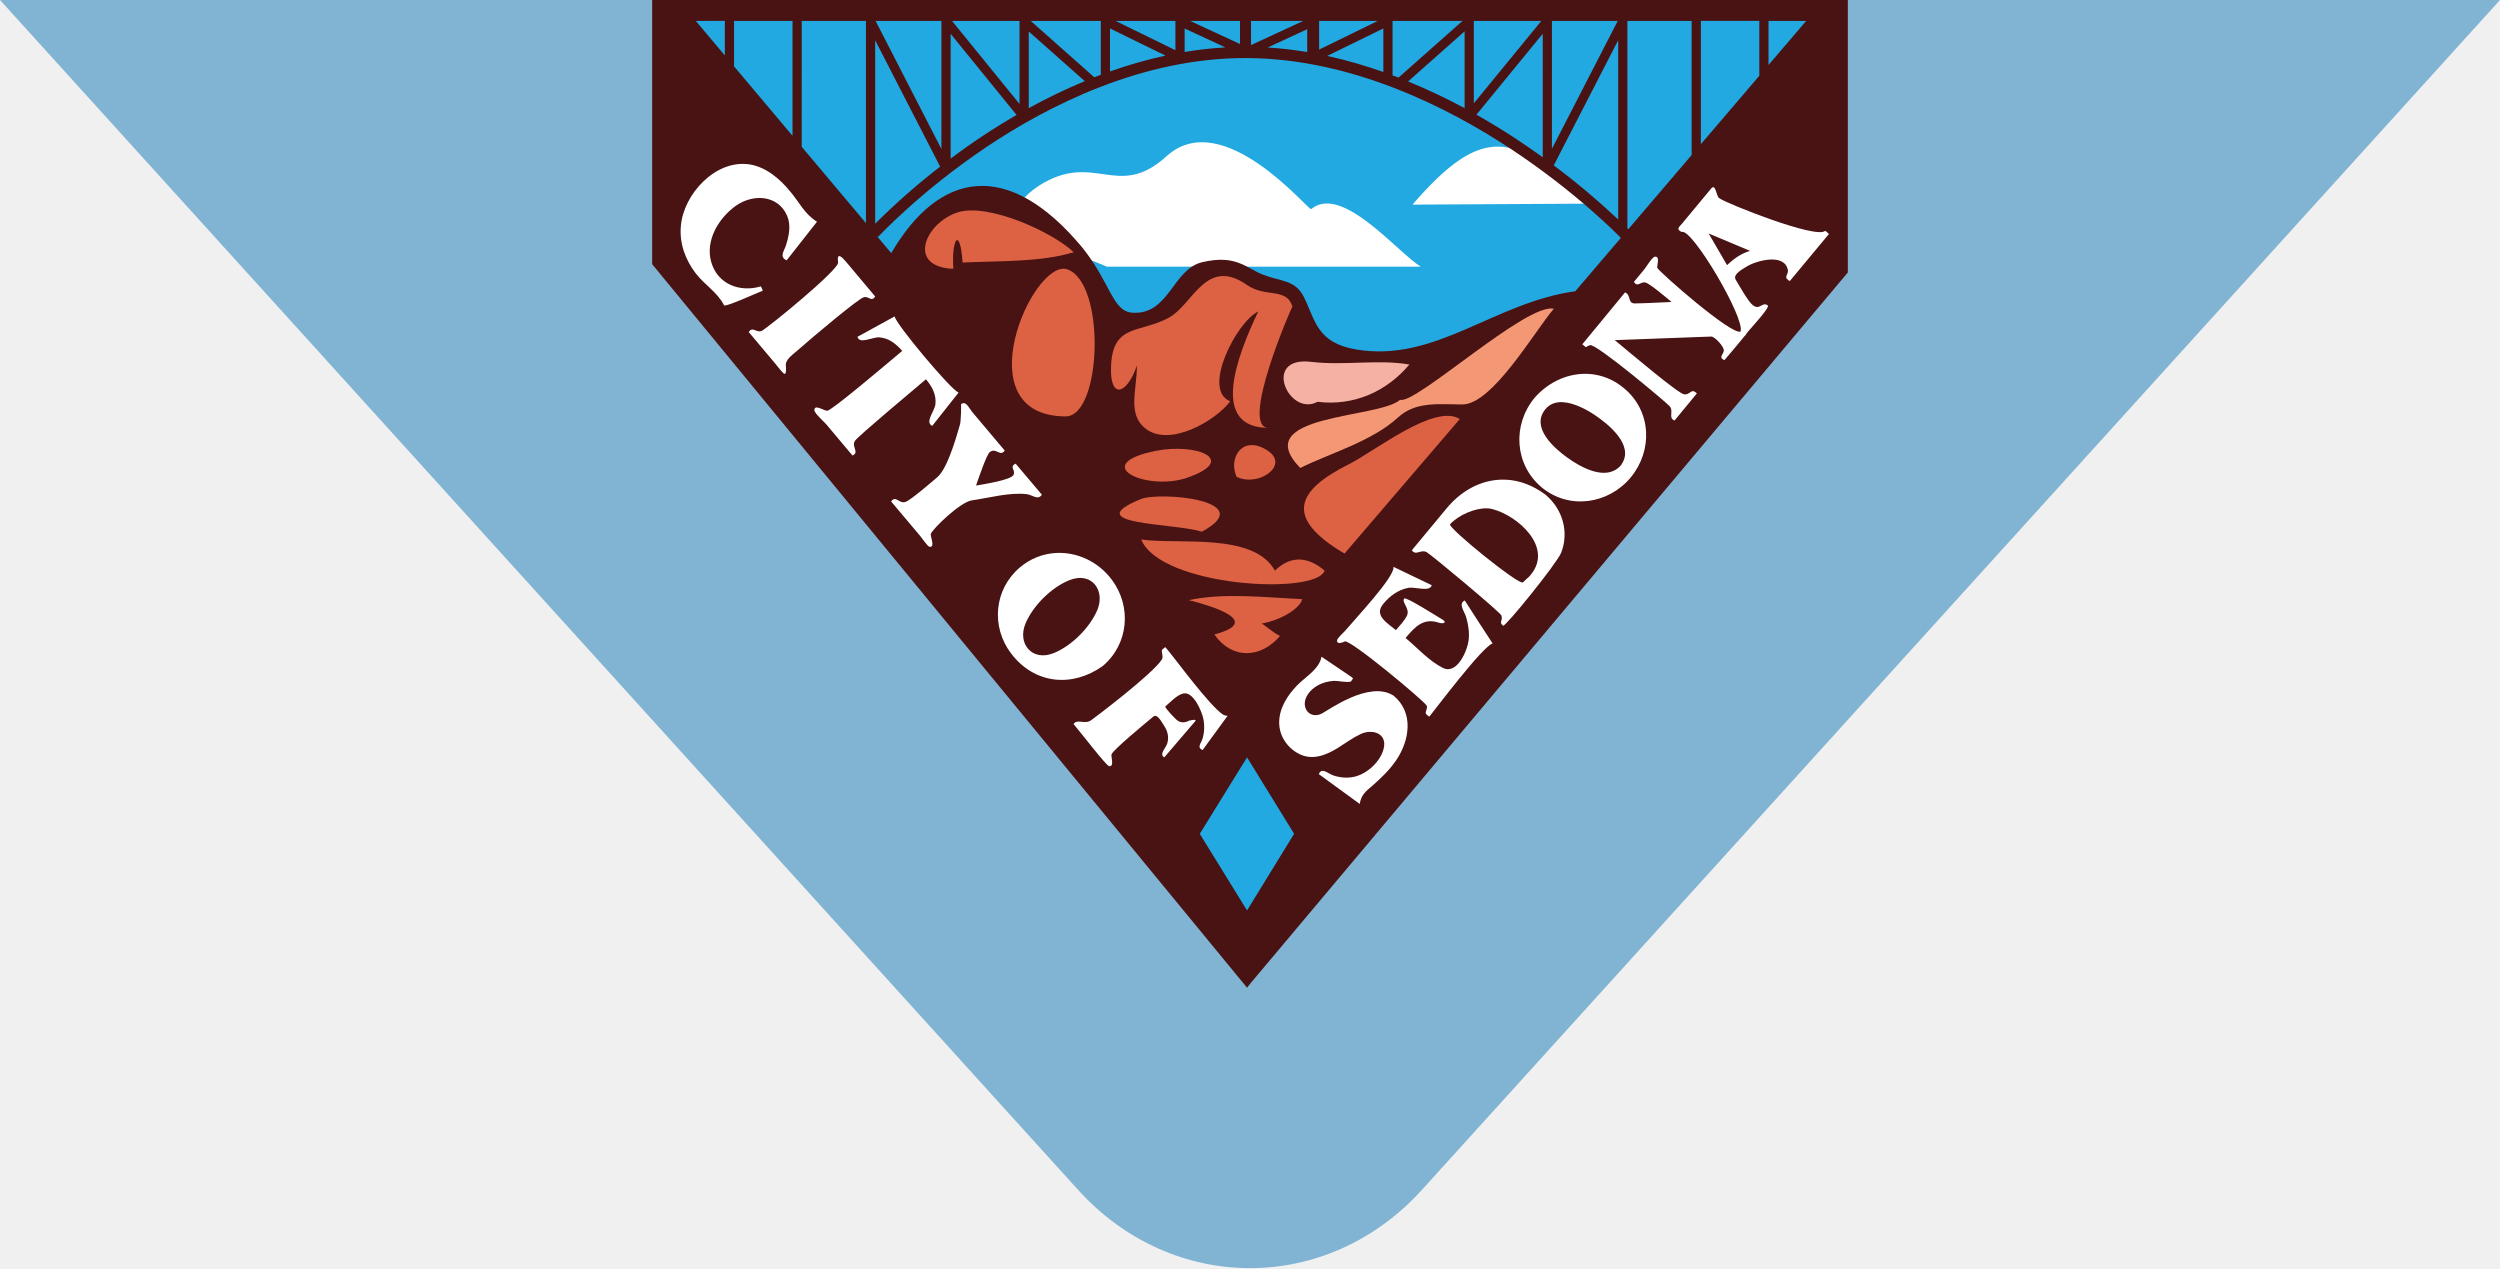
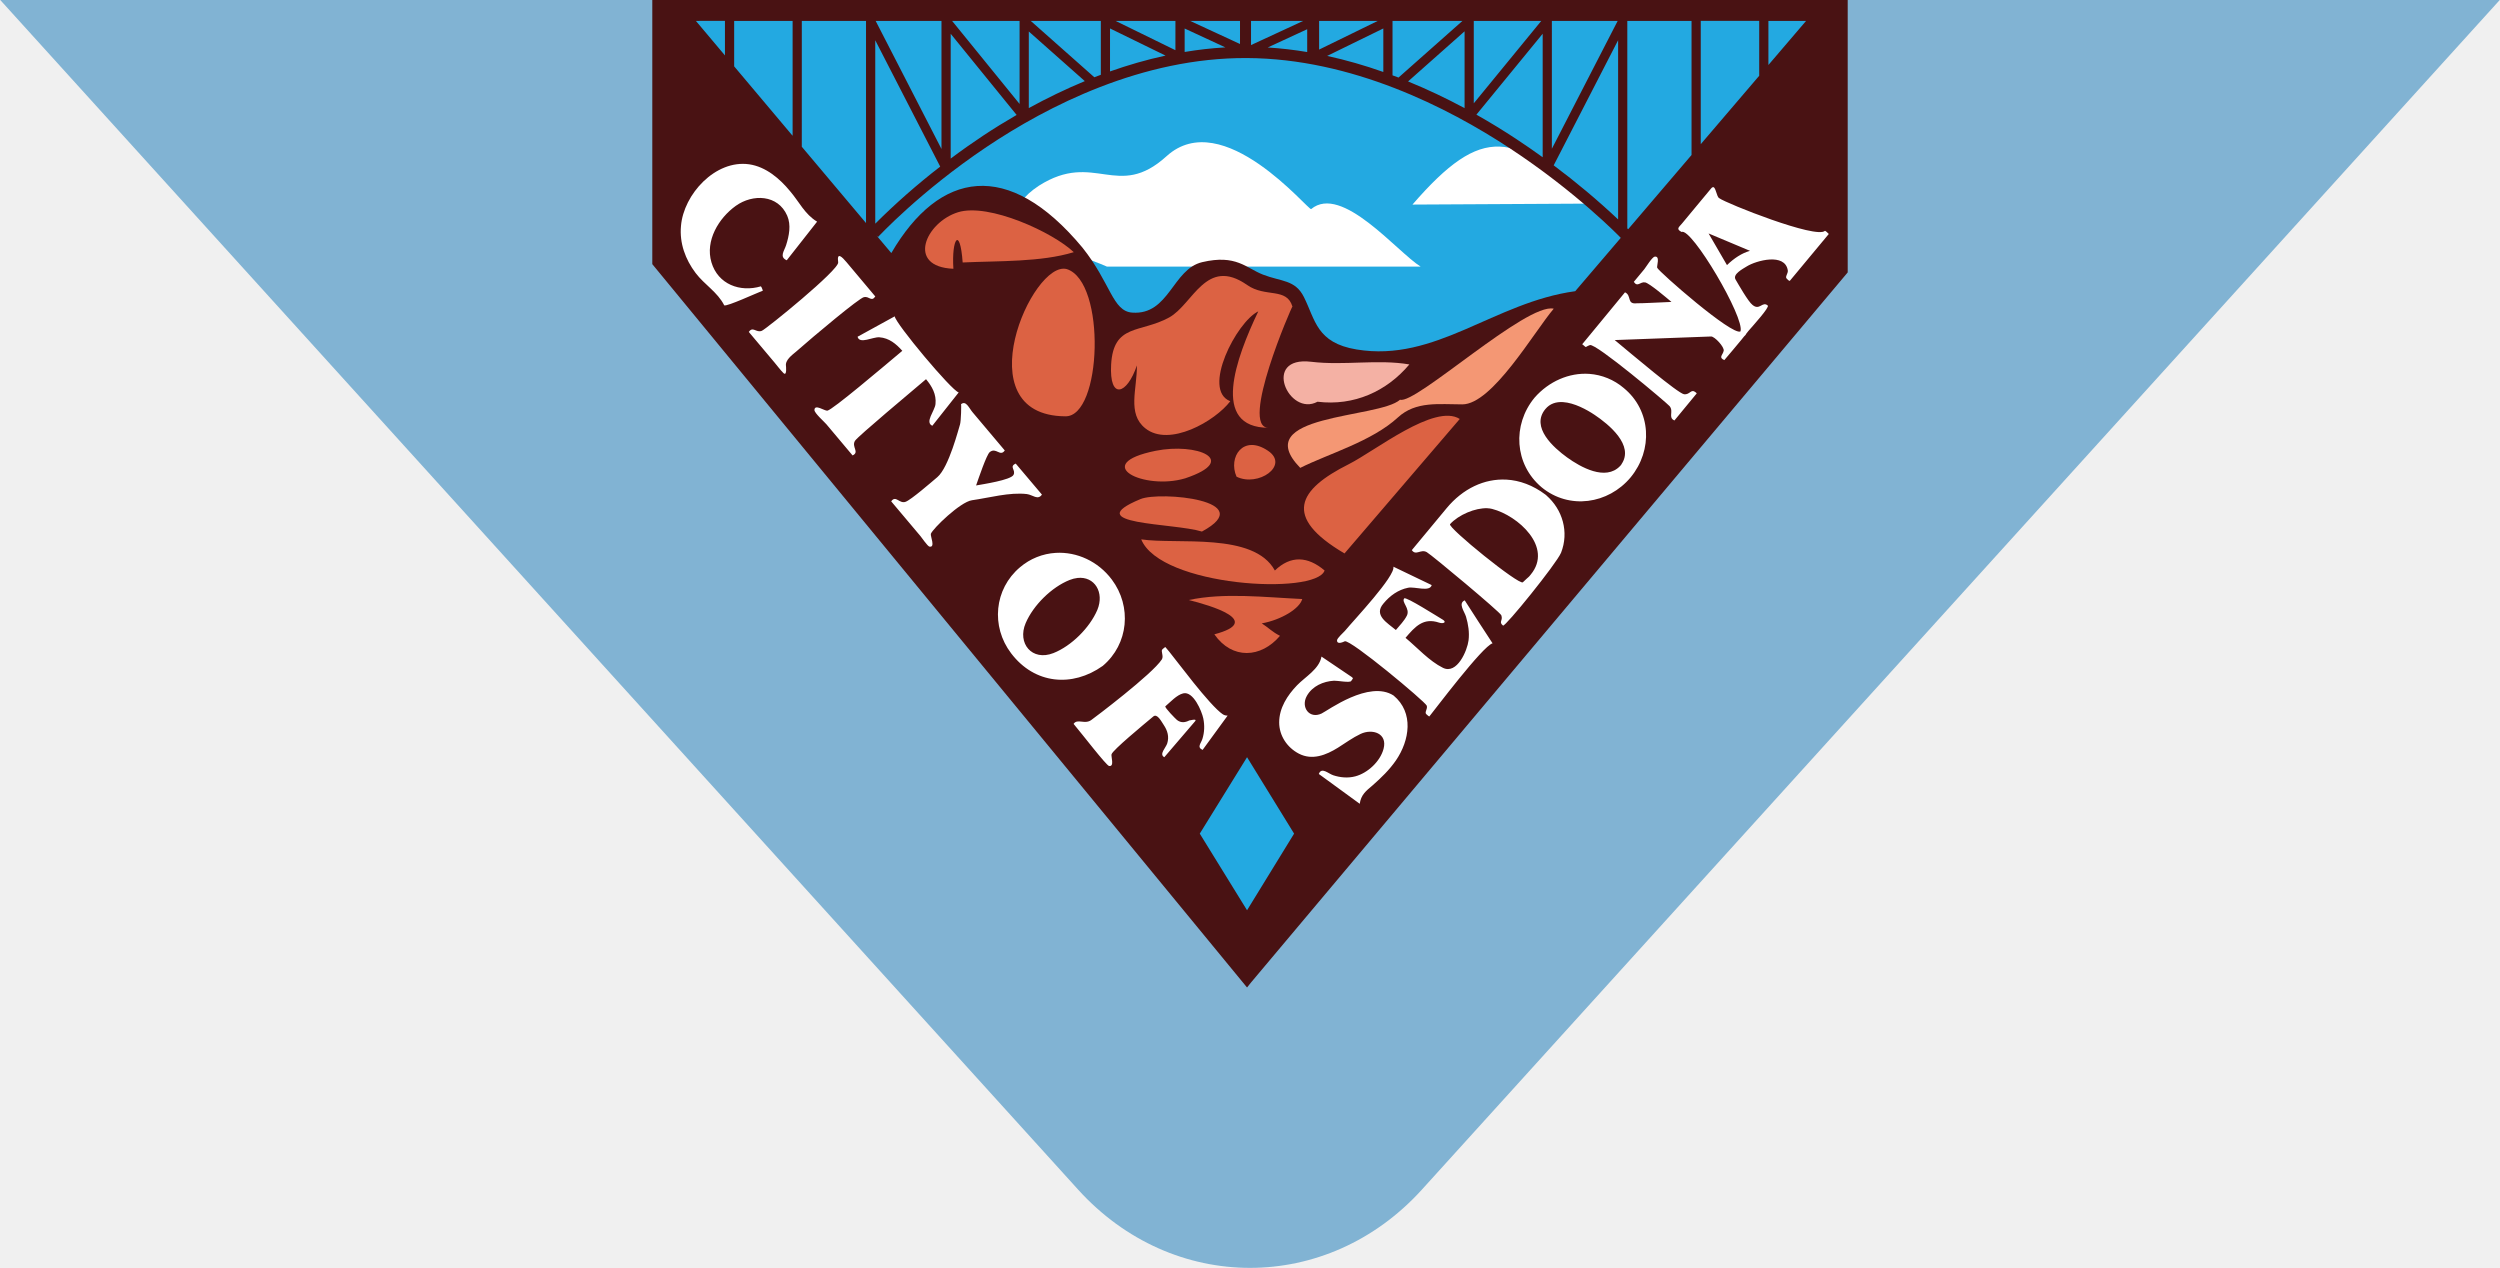
- <svg xmlns="http://www.w3.org/2000/svg" viewBox="0 0 138 70">
+ <svg xmlns="http://www.w3.org/2000/svg" viewBox="0 0 138 70" width="140" height="71">
  <path fill="#81b3d3" d="M138 0H0l59.51 65.68c5.22 5.761 13.76 5.761 18.98 0z" />
  <path fill="#23a9e1" d="M36.687.457l32.148 37.879 32.02-37.65z" />
  <path fill="#fff" d="M61.1 14.719h17.32c-1.29-.8-4.355-4.582-6.043-3.176-.137.115-4.871-5.744-7.982-2.921-2.713 2.466-3.973-.323-7.048 1.63-3.505 2.318 2.026 3.684 3.753 4.467m26.73-3.478l-9.86.054c3.896-4.5 5.647-4.018 9.86-.054" />
  <path fill="#491213" d="M97.622 3.588V1.154h2.08zm-49.245 9.41l.09.083c.024-.024 2.327-2.511 5.983-4.964 3.367-2.259 8.592-4.944 14.383-4.912 5.778.028 11.077 2.722 14.506 4.977 3.665 2.41 6.027 4.84 6.132 4.95l-2.515 2.945c-4.488.616-7.702 3.945-12.077 3.217-2.205-.366-2.271-1.632-2.902-2.893-.484-.969-1.256-.846-2.263-1.24-.937-.366-1.479-1.128-3.351-.688-1.642.385-1.822 2.933-3.865 2.787-1.096-.079-1.175-1.621-2.755-3.596-4.09-4.915-7.892-4.235-10.547.308l19.638 23.33zM40.011 1.153V3.06l-1.604-1.906zm53.876 0h3.227v3.03L93.887 7.96zM89.832 12.61V1.154h3.546v7.404l-3.5 4.098a.966.966 0 0 0-.046-.046m-.508-10.389v9.894a41.051 41.051 0 0 0-3.557-2.986zm-4.165-.358v6.819c-.463-.334-.95-.673-1.465-1.012-.664-.438-1.4-.892-2.194-1.34zm-4.312-.133v4.24a32.83 32.83 0 0 0-3.12-1.474zm.508-.576h3.727l-3.727 4.55zm4.312 0H89.3l-3.634 7.06zm-8.797 0h3.86L77.2 4.282c-.109-.042-.221-.081-.331-.122V1.154zm-.509.417v2.403a25.927 25.927 0 0 0-3.1-.887zm-4.203.042v1.26a21.458 21.458 0 0 0-2.179-.252zm-6.766-.039l2.248 1.042c-.762.043-1.512.13-2.248.253zm-4.12-.003l3.065 1.498c-1.06.229-2.083.528-3.066.875zm3.61 1.2l-3.304-1.617h3.305zm3.566-.342l-2.754-1.275h2.754zm.609-1.275h2.881l-2.881 1.334zm3.759 0h3.24l-3.24 1.584zM60.405 4.265l-3.51-3.11h3.869V4.13l-.359.135m-3.618-2.527l3.093 2.741a31.493 31.493 0 0 0-3.093 1.489zm-4.312.128l3.64 4.48a35.89 35.89 0 0 0-3.64 2.41zm-4.165.358l3.586 6.974a37.772 37.772 0 0 0-3.586 3.151zm3.656 6l-3.634-7.07h3.634zm4.312-2.485l-3.726-4.585h3.726zM43.747 7.497L40.52 3.664v-2.51h3.227zm.508-6.343H47.8v11.16l-3.546-4.212zm24.8-1.153H36v14.582L68.836 54.52l.22-.275L102 15.04V0z" />
  <path fill="#23a9e1" d="M66.227 46.026l2.61-4.22 2.598 4.22-2.598 4.23z" />
  <path fill="#dc6243" d="M74.218 30.556c-3.433-2.02-2.564-3.523.23-4.925 1.462-.734 4.754-3.38 6.133-2.499l-6.363 7.424m-2.334 2.517c-2.046-.095-4.33-.365-6.262.055 1.207.302 4.151 1.165 1.41 1.894.983 1.407 2.578 1.317 3.624.082-.425-.209-.655-.466-1.007-.686 1.085-.196 2.1-.822 2.235-1.345m1.235-1.574c-.933-.796-1.877-.84-2.746 0-1.165-2.137-5.4-1.421-7.379-1.72 1.065 2.614 9.65 3.102 10.124 1.72m-6.773-2.151c-1.565-.485-6.84-.364-3.388-1.794 1.065-.441 6.593.063 3.388 1.794m1.912-3.03c-.477-1.077.365-2.36 1.74-1.428 1.199.813-.552 2.017-1.74 1.428m-2.836.091c-2.265.679-5.273-.784-1.63-1.52 2.261-.456 4.666.506 1.63 1.52.091-.027-.084.028 0 0m-2.665-6.234c-.545 1.624-1.533 1.927-1.423-.045.126-2.274 1.609-1.729 3.2-2.6 1.324-.726 2.038-3.385 4.31-1.795 1.014.71 2.176.116 2.5 1.19-.016-.054-2.95 6.692-1.318 6.692-3.22 0-1.8-3.845-.568-6.426-1.198.574-3.143 4.341-1.546 4.961-.831 1.095-3.372 2.561-4.696 1.492-1.006-.81-.447-2.158-.459-3.47m-3.963 2.811c-5.596-.046-1.813-8.648.091-8.128 2.19.696 1.944 8.194-.091 8.128m-6.17-8.146c-2.624-.109-1.526-2.567.257-3.121 1.695-.528 5.25 1.114 6.39 2.205-1.808.555-4.146.476-6.134.568-.146-2.026-.62-1.32-.512.348" />
  <path fill="#f49774" d="M71.774 25.832c-2.908-2.987 4.342-2.712 5.51-3.763.85.284 6.99-5.377 8.485-5.025-1.074 1.26-3.388 5.282-5.047 5.282-1.275 0-2.565-.19-3.552.718-1.444 1.33-3.837 2.006-5.396 2.788" />
  <path fill="#f4b1a4" d="M72.727 22.18c-1.592.856-3.098-2.536-.349-2.206 1.826.22 3.676-.154 5.42.147-1.251 1.487-3.056 2.306-5.071 2.059" />
  <path fill="#fff" d="M51.113 20.935c.333.401.578.834.523 1.374-.038.375-.607 1.006-.175 1.198l1.455-1.84c-.39-.098-3.482-3.796-3.532-4.201l-2.051 1.126c.106.429.84.003 1.203.03.538.038.926.363 1.268.747-1.12.94-3.85 3.257-4.138 3.305-.146.023-.706-.39-.714-.037-.004.17.553.659.659.786l1.447 1.722c.401-.183-.072-.475.133-.807.15-.243 3.181-2.77 3.922-3.403m-3.423-4.531c.287-.062.405.282.622-.036l-1.59-1.894c-.241-.287-.546-.595-.459.012.058.409-3.969 3.677-4.215 3.778-.31.128-.492-.27-.72.063.475.564.948 1.129 1.424 1.693.16.19.309.397.485.573.22.22.135-.437.145-.38-.06-.333.342-.616.555-.797 1.004-.884 3.505-2.979 3.753-3.012m-5.694-.595c-1.147.34-2.37-.107-2.731-1.326-.353-1.191.398-2.439 1.344-3.117.935-.67 2.33-.63 2.84.544.224.52.102 1.108-.061 1.625-.105.328-.388.649.035.836.56-.711 1.118-1.421 1.676-2.133-.684-.41-.985-1.092-1.493-1.684-.572-.696-1.34-1.35-2.26-1.483-1.864-.264-3.62 1.66-3.762 3.405-.089.946.242 1.849.808 2.597.487.645 1.213 1.054 1.581 1.788.17.062 1.756-.67 2.133-.815-.033-.072-.057-.178-.11-.237-.494.146 0 0 0 0m25.512 23.636c-.747-.499-2.613-3.044-2.969-3.468l-.213-.253c-.007-.01-.185.145-.16.124-.112.094.086.372-.034.56-.515.806-3.738 3.236-3.905 3.352-.36.25-.756-.103-.967.206.467.554 1.805 2.3 1.96 2.325.311.05.096-.53.136-.649.08-.24 1.71-1.588 2.304-2.084.218-.183.447.276.577.468.212.315.307.65.193 1.019-.075.24-.465.597-.162.762.402-.47 1.533-1.788 1.696-1.98.164-.19-.367-.023-.304-.056-.24.124-.466.153-.69-.018-.063-.047-.707-.702-.643-.757.28-.235.623-.625.984-.714.56-.138 1.027.984 1.11 1.382.078.375.067.77-.05 1.136-.08.251-.316.452.012.604l1.383-1.896a.463.463 0 0 1-.258-.063c-.083-.056.09.045 0 0m-9.227-8.921a3.35 3.35 0 0 0-1.977.793c-1.43 1.203-1.616 3.275-.492 4.753 1.292 1.702 3.374 1.895 5.059.694 1.43-1.205 1.612-3.282.5-4.766-.758-1.01-1.932-1.54-3.09-1.474zm1.19 1.386c.949-.108 1.503.799 1.099 1.768-.42.98-1.43 1.989-2.424 2.38-1.18.465-2.011-.537-1.531-1.657.422-.984 1.43-1.983 2.426-2.38.15-.059.294-.095.43-.11zm-2.783-4.63c.308.038.601.356.824.027l-1.447-1.712c-.386.174.03.356-.126.63-.158.277-1.662.507-2.062.578.146-.418.58-1.698.752-1.84.353-.29.573.28.832-.092l-1.78-2.112c-.2-.238-.362-.667-.636-.441.024-.02.003.955-.058 1.125-.056.153-.608 2.361-1.25 2.901-.32.27-1.453 1.256-1.755 1.362-.35.122-.535-.389-.792-.025l1.617 1.92c.082.096.391.56.498.58.339.06.04-.58.074-.706.098-.28 1.623-1.765 2.27-1.856.948-.133 2.077-.455 3.039-.34.22.027-.229-.028 0 0m24.239 6.77c.124.421.194.865.14 1.305-.07.566-.636 1.898-1.411 1.519-.76-.373-1.425-1.122-2.07-1.657.52-.608.978-1.135 1.853-.84.24.08.446-.024.194-.17-.263-.153-2.022-1.276-2.117-1.169-.175.202.343.564.143.957-.148.29-.396.54-.605.79-.467-.394-1.248-.813-.685-1.464.352-.428.811-.76 1.361-.87.368-.075 1.195.252 1.302-.146-.705-.34-1.41-.677-2.115-1.016.115.52-2.173 2.937-2.681 3.548-.074.088-.427.395-.431.517-.006.278.403.062.427.054.315-.116 4.424 3.317 4.526 3.552.065.182-.144.373-.02.475-.006-.006.148.14.165.12.253-.304 2.936-3.88 3.489-4.036a239.664 239.664 0 0 1-1.537-2.372c-.383.168-.013.616.072.903m-4 4.352c-1.348-.87-3.633.83-3.976.994-.675.319-1.162-.353-.812-.975.304-.54.904-.801 1.5-.837.18-.01.875.128.946.017.084-.131.148-.142.028-.224-.557-.375-1.112-.75-1.667-1.126-.115.685-.9 1.121-1.348 1.585-.534.555-.987 1.253-.987 2.05 0 .736.441 1.39 1.089 1.726.737.384 1.505.076 2.158-.331.407-.255.814-.556 1.249-.76.646-.303 1.495-.041 1.267.824-.183.696-.876 1.337-1.56 1.519-.4.106-.825.07-1.216-.059-.28-.091-.645-.476-.799-.072l2.26 1.647c.068-.493.34-.708.706-1.015.477-.419.933-.858 1.294-1.383.753-1.1 1-2.638-.132-3.58m17.617-28.065a.222.222 0 0 0-.088.072l-.79.95-.814.982c-.168.204-.349.296-.025.467.543-.272 3.518 4.768 3.252 5.492-.47.244-4.49-3.283-4.598-3.516-.033-.095.178-.662-.136-.613-.149.023-.484.583-.578.697l-.577.695c.216.315.336-.013.623.028.249.05 1.198.864 1.456 1.08-.47.017-1.743.086-1.905.074-.586.073-.275-.431-.66-.605l-1.478 1.795-.86 1.043c-.035.042-.03.02.031.072.215.177.068.109.37.004.328-.115 4.256 3.2 4.398 3.369.245.292-.1.633.268.793l1.168-1.418c.059-.072.091-.066.013-.13-.277-.228-.309.138-.65.1-.346-.057-2.855-2.186-3.828-2.992l5.322-.197c.195-.007.74.581.695.79-.052.244-.301.361.034.515.311-.374.64-.746.945-1.125l.148-.184a.478.478 0 0 0 .135-.172l.11-.137c.275-.314 1.169-1.303 1.062-1.396-.3-.26-.446.302-.844-.035-.226-.162-.793-1.16-.935-1.402-.172-.292.394-.583.625-.727.504-.313 2.107-.767 2.26.227.025.167-.177.357-.055.457.028.024.133.156.176.105l2.142-2.576c-.063-.053-.135-.147-.21-.176-.474.473-5.466-1.52-5.83-1.795-.166-.066-.192-.673-.372-.611zm-.225 2.553c.764.318 1.526.638 2.287.96-.23.064-.447.166-.648.293h-.002a3.71 3.71 0 0 0-.621.495l-1.016-1.748zm-6.588 7.753c-1.107-.076-2.23.41-3.023 1.317-1.235 1.5-1.112 3.678.393 4.945 1.518 1.25 3.68.932 4.916-.55 1.232-1.496 1.147-3.68-.385-4.934a3.302 3.302 0 0 0-1.9-.778zm-1.449 1.559c.622.038 1.31.414 1.742.703.78.521 2.214 1.687 1.477 2.738.048-.058.083-.097-.05.07a.162.162 0 0 1-.018.018c-.8.84-2.18.063-2.924-.474-.745-.538-2.022-1.668-1.207-2.664.257-.314.607-.414.98-.391zm-3.127 4.28c-1.214-.067-2.403.496-3.299 1.576-.642.771-1.282 1.544-1.922 2.316.228.332.495-.078.827.113.283.163 4.053 3.312 4.115 3.485.106.297-.165.356.094.568.111.093 2.944-3.405 3.203-4.02.448-1.139.091-2.387-.82-3.175.073.06.177.145-.042-.037-.69-.518-1.427-.787-2.156-.827zm-1.053 1.58c.095.003.184.016.266.037 1.422.363 3.384 2.115 2.129 3.628-.156.193-.029.035-.432.422-.198.19-4.179-3.034-4.02-3.209.475-.521 1.396-.904 2.057-.879z" />
</svg>
